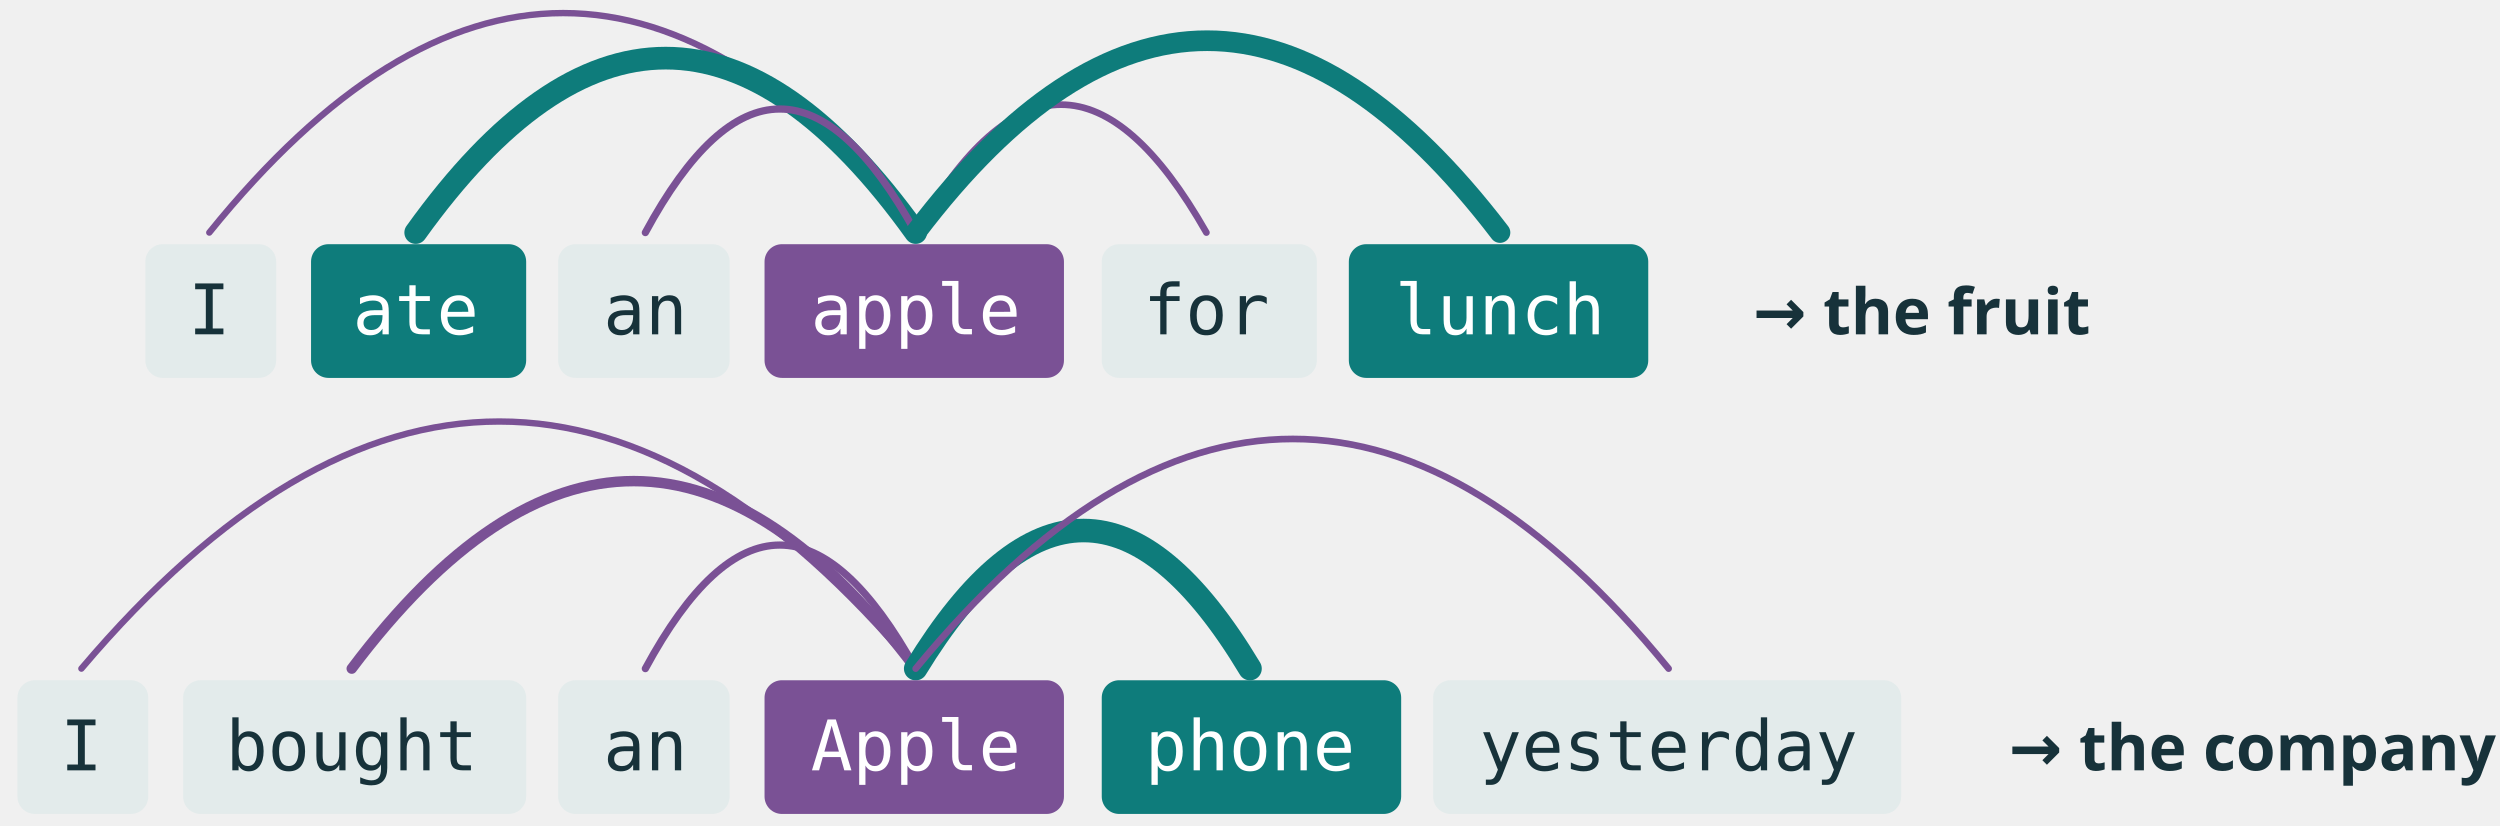
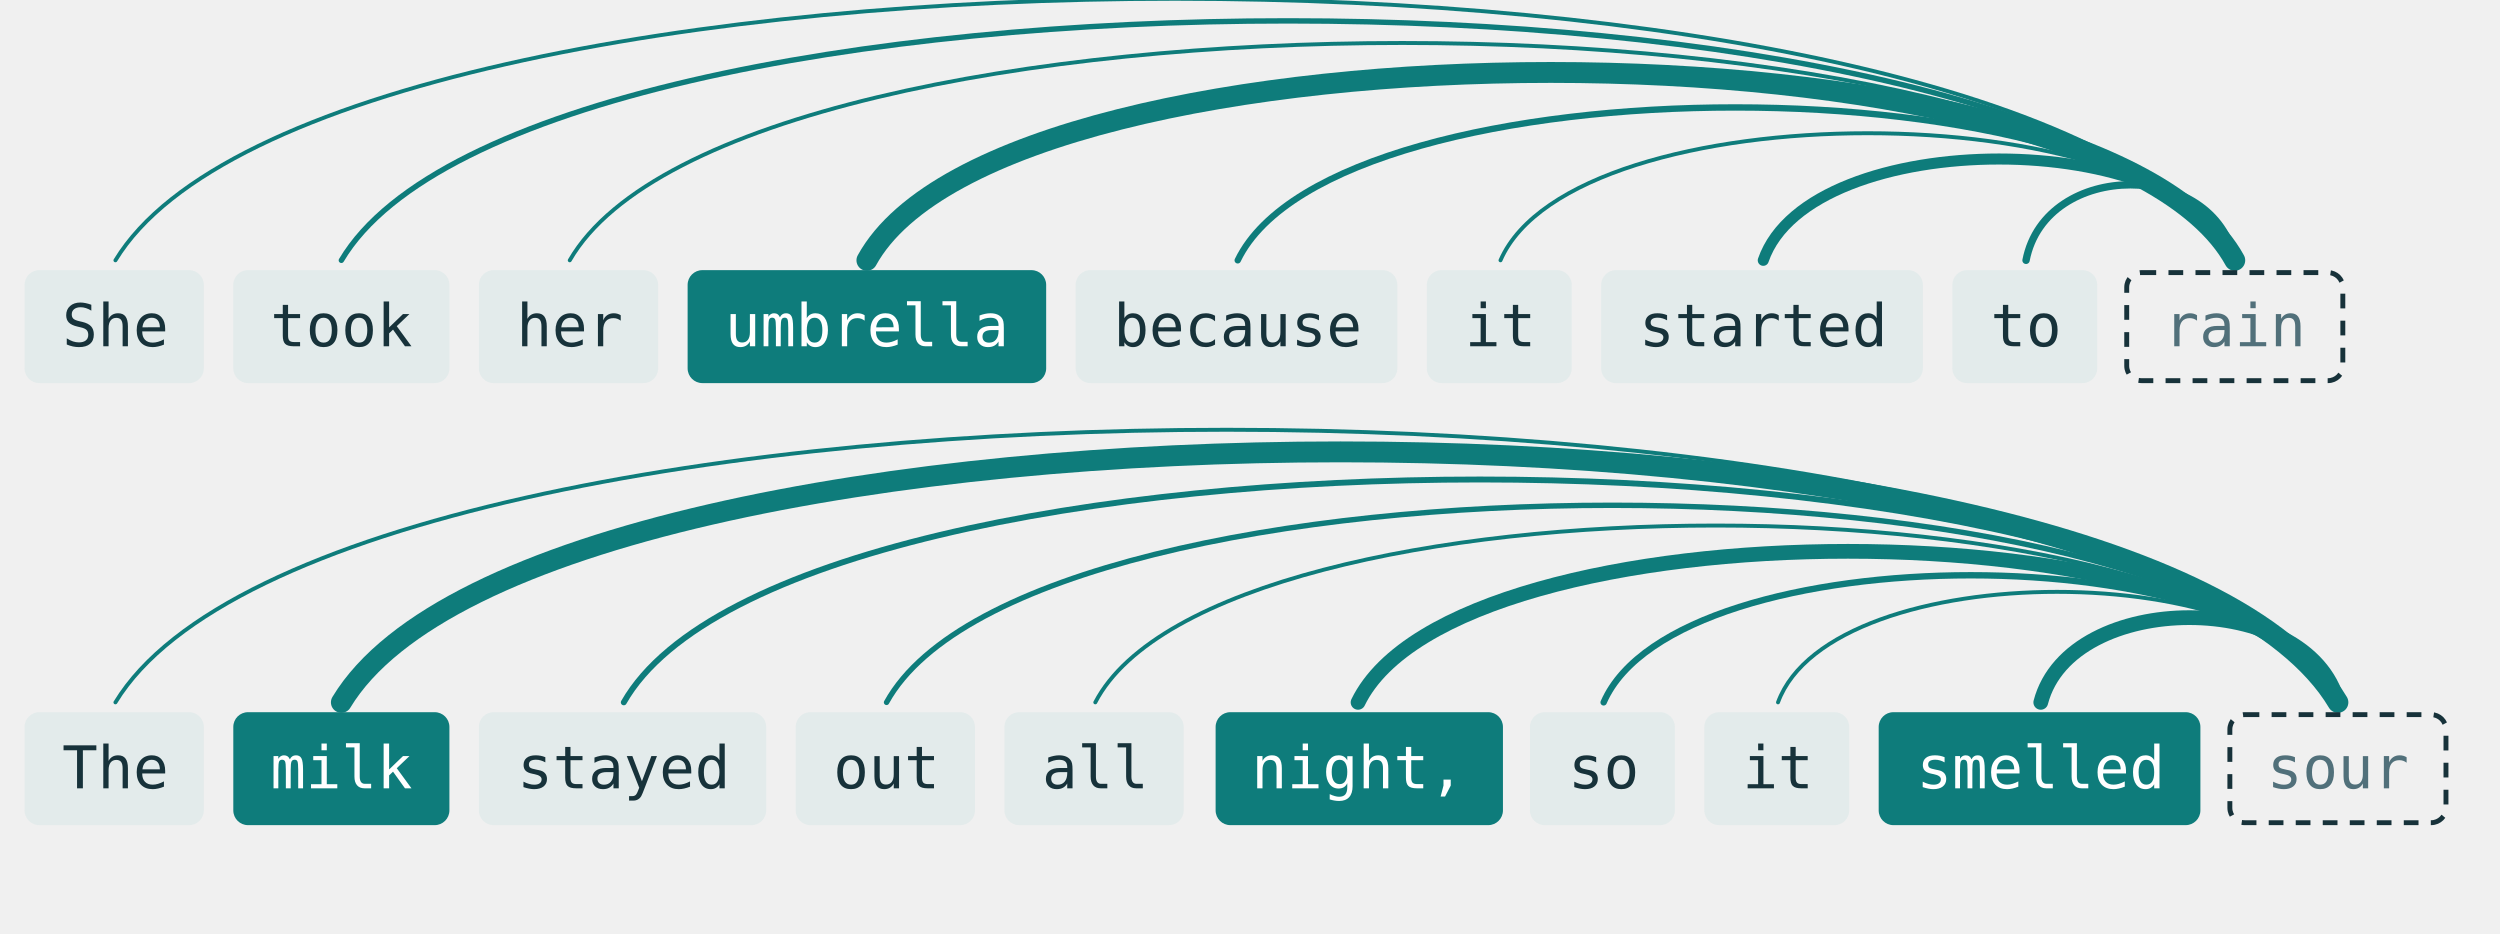
- <svg xmlns="http://www.w3.org/2000/svg" viewBox="15 28 860 284" role="img" aria-label="Attention from the token apple: in “I ate an apple for lunch” it pulls strongly from ate and lunch, meaning the fruit; in “I bought an Apple phone yesterday” it pulls strongly from phone, meaning the company">
+ <svg xmlns="http://www.w3.org/2000/svg" viewBox="10 40 1018 380" role="img" aria-label="Guessing the next word: in “She took her umbrella because it started to …” the blank (rain) draws mostly on umbrella, less on started; in “The milk stayed out all night, so it smelled …” the blank (sour) draws mostly on milk, night and smelled">
  <style>
    .bg-base          { fill: #F5F7F7; }
    .bg-surface       { fill: #FFFFFF; }
    .bg-muted         { fill: #E3EBEB; }
    .text-primary     { fill: #17323A; }
    .text-secondary   { fill: #51707A; }
    .text-on-accent   { fill: #FFFFFF; }
    .accent-primary   { fill: #0E7C7B; }
    .accent-secondary { fill: #7A5195; }
    .accent-tertiary  { fill: #C2A14D; }
    .stroke-primary   { stroke: #0E7C7B; }
    .stroke-secondary { stroke: #7A5195; }
    .stroke-tertiary  { stroke: #C2A14D; }
    .stroke-strong    { stroke: #17323A; }
    .stroke-subtle    { stroke: #D3DFDF; }
  </style>
-   <path d="M 330 108 Q 209 -43 87 108" class="stroke-secondary" stroke-width="2.2" stroke-linecap="round" fill="none" />
-   <path d="M 330 108 Q 244 -12 158 108" class="stroke-primary" stroke-width="7.8" stroke-linecap="round" fill="none" />
-   <path d="M 330 108 Q 283 23 237 108" class="stroke-secondary" stroke-width="2.5" stroke-linecap="round" fill="none" />
-   <path d="M 330 108 Q 380 20 430 108" class="stroke-secondary" stroke-width="2.3" stroke-linecap="round" fill="none" />
-   <path d="M 330 108 Q 430 -24 531 108" class="stroke-primary" stroke-width="7.1" stroke-linecap="round" fill="none" />
-   <rect x="65" y="112" width="45" height="46" rx="6" class="bg-muted" />
-   <text x="87" y="143" text-anchor="middle" font-family="monospace" font-size="24" font-weight="400" class="text-primary">I</text>
-   <rect x="122" y="112" width="74" height="46" rx="6" class="accent-primary" />
-   <text x="158" y="143" text-anchor="middle" font-family="monospace" font-size="24" font-weight="400" class="text-on-accent">ate</text>
-   <rect x="207" y="112" width="59" height="46" rx="6" class="bg-muted" />
-   <text x="237" y="143" text-anchor="middle" font-family="monospace" font-size="24" font-weight="400" class="text-primary">an</text>
-   <rect x="278" y="112" width="103" height="46" rx="6" class="accent-secondary" />
-   <text x="330" y="143" text-anchor="middle" font-family="monospace" font-size="24" font-weight="400" class="text-on-accent">apple</text>
-   <rect x="394" y="112" width="74" height="46" rx="6" class="bg-muted" />
-   <text x="430" y="143" text-anchor="middle" font-family="monospace" font-size="24" font-weight="400" class="text-primary">for</text>
-   <rect x="479" y="112" width="103" height="46" rx="6" class="accent-primary" />
-   <text x="531" y="143" text-anchor="middle" font-family="monospace" font-size="24" font-weight="400" class="text-on-accent">lunch</text>
-   <text x="618" y="143" text-anchor="start" font-family="sans-serif" font-size="22" font-weight="700" class="text-primary">→ the fruit</text>
-   <path d="M 330 258 Q 187 88 43 258" class="stroke-secondary" stroke-width="2.2" stroke-linecap="round" fill="none" />
-   <path d="M 330 258 Q 233 129 136 258" class="stroke-secondary" stroke-width="3.6" stroke-linecap="round" fill="none" />
-   <path d="M 330 258 Q 283 173 237 258" class="stroke-secondary" stroke-width="2.5" stroke-linecap="round" fill="none" />
-   <path d="M 330 258 Q 388 163 445 258" class="stroke-primary" stroke-width="8.1" stroke-linecap="round" fill="none" />
-   <path d="M 330 258 Q 460 100 589 258" class="stroke-secondary" stroke-width="2.3" stroke-linecap="round" fill="none" />
-   <rect x="21" y="262" width="45" height="46" rx="6" class="bg-muted" />
-   <text x="43" y="293" text-anchor="middle" font-family="monospace" font-size="24" font-weight="400" class="text-primary">I</text>
-   <rect x="78" y="262" width="118" height="46" rx="6" class="bg-muted" />
-   <text x="136" y="293" text-anchor="middle" font-family="monospace" font-size="24" font-weight="400" class="text-primary">bought</text>
-   <rect x="207" y="262" width="59" height="46" rx="6" class="bg-muted" />
-   <text x="237" y="293" text-anchor="middle" font-family="monospace" font-size="24" font-weight="400" class="text-primary">an</text>
-   <rect x="278" y="262" width="103" height="46" rx="6" class="accent-secondary" />
-   <text x="330" y="293" text-anchor="middle" font-family="monospace" font-size="24" font-weight="400" class="text-on-accent">Apple</text>
-   <rect x="394" y="262" width="103" height="46" rx="6" class="accent-primary" />
-   <text x="445" y="293" text-anchor="middle" font-family="monospace" font-size="24" font-weight="400" class="text-on-accent">phone</text>
-   <rect x="508" y="262" width="161" height="46" rx="6" class="bg-muted" />
-   <text x="589" y="293" text-anchor="middle" font-family="monospace" font-size="24" font-weight="400" class="text-primary">yesterday</text>
-   <text x="706" y="293" text-anchor="start" font-family="sans-serif" font-size="22" font-weight="700" class="text-primary">→ the company</text>
+   <path d="M 920 146 C 834 4 143 4 57 146" class="stroke-primary" stroke-width="1.6" stroke-linecap="round" fill="none" />
+   <path d="M 920 146 C 843 16 226 16 149 146" class="stroke-primary" stroke-width="2.2" stroke-linecap="round" fill="none" />
+   <path d="M 920 146 C 852 28 310 28 242 146" class="stroke-primary" stroke-width="1.6" stroke-linecap="round" fill="none" />
+   <path d="M 920 146 C 864 44 419 44 363 146" class="stroke-primary" stroke-width="8.5" stroke-linecap="round" fill="none" />
+   <path d="M 920 146 C 879 63 554 63 514 146" class="stroke-primary" stroke-width="2.6" stroke-linecap="round" fill="none" />
+   <path d="M 920 146 C 890 77 651 77 621 146" class="stroke-primary" stroke-width="1.6" stroke-linecap="round" fill="none" />
+   <path d="M 920 146 C 901 91 747 91 728 146" class="stroke-primary" stroke-width="4.5" stroke-linecap="round" fill="none" />
+   <path d="M 920 146 C 912 105 843 105 835 146" class="stroke-primary" stroke-width="3.0" stroke-linecap="round" fill="none" />
+   <rect x="20" y="150" width="73" height="46" rx="6" class="bg-muted" />
+   <text x="57" y="181" text-anchor="middle" font-family="monospace" font-size="24" class="text-primary">She</text>
+   <rect x="105" y="150" width="88" height="46" rx="6" class="bg-muted" />
+   <text x="149" y="181" text-anchor="middle" font-family="monospace" font-size="24" class="text-primary">took</text>
+   <rect x="205" y="150" width="73" height="46" rx="6" class="bg-muted" />
+   <text x="242" y="181" text-anchor="middle" font-family="monospace" font-size="24" class="text-primary">her</text>
+   <rect x="290" y="150" width="146" height="46" rx="6" class="accent-primary" />
+   <text x="363" y="181" text-anchor="middle" font-family="monospace" font-size="24" class="text-on-accent">umbrella</text>
+   <rect x="448" y="150" width="131" height="46" rx="6" class="bg-muted" />
+   <text x="514" y="181" text-anchor="middle" font-family="monospace" font-size="24" class="text-primary">because</text>
+   <rect x="591" y="150" width="59" height="46" rx="6" class="bg-muted" />
+   <text x="621" y="181" text-anchor="middle" font-family="monospace" font-size="24" class="text-primary">it</text>
+   <rect x="662" y="150" width="131" height="46" rx="6" class="bg-muted" />
+   <text x="728" y="181" text-anchor="middle" font-family="monospace" font-size="24" class="text-primary">started</text>
+   <rect x="805" y="150" width="59" height="46" rx="6" class="bg-muted" />
+   <text x="835" y="181" text-anchor="middle" font-family="monospace" font-size="24" class="text-primary">to</text>
+   <rect x="876" y="151" width="88" height="44" rx="6" class="stroke-strong" stroke-width="2" stroke-dasharray="6 5" fill="none" />
+   <text x="920" y="181" text-anchor="middle" font-family="monospace" font-size="24" class="text-secondary">rain</text>
+   <path d="M 962 326 C 872 178 147 178 57 326" class="stroke-primary" stroke-width="1.6" stroke-linecap="round" fill="none" />
+   <path d="M 962 326 C 881 190 231 190 149 326" class="stroke-primary" stroke-width="8.5" stroke-linecap="round" fill="none" />
+   <path d="M 962 326 C 892 205 333 205 264 326" class="stroke-primary" stroke-width="2.4" stroke-linecap="round" fill="none" />
+   <path d="M 962 326 C 903 219 430 219 371 326" class="stroke-primary" stroke-width="2.2" stroke-linecap="round" fill="none" />
+   <path d="M 962 326 C 911 230 506 230 456 326" class="stroke-primary" stroke-width="1.6" stroke-linecap="round" fill="none" />
+   <path d="M 962 326 C 922 244 603 244 563 326" class="stroke-primary" stroke-width="6.0" stroke-linecap="round" fill="none" />
+   <path d="M 962 326 C 932 257 693 257 663 326" class="stroke-primary" stroke-width="2.6" stroke-linecap="round" fill="none" />
+   <path d="M 962 326 C 939 266 756 266 734 326" class="stroke-primary" stroke-width="1.6" stroke-linecap="round" fill="none" />
+   <path d="M 962 326 C 950 280 853 280 841 326" class="stroke-primary" stroke-width="6.0" stroke-linecap="round" fill="none" />
+   <rect x="20" y="330" width="73" height="46" rx="6" class="bg-muted" />
+   <text x="57" y="361" text-anchor="middle" font-family="monospace" font-size="24" class="text-primary">The</text>
+   <rect x="105" y="330" width="88" height="46" rx="6" class="accent-primary" />
+   <text x="149" y="361" text-anchor="middle" font-family="monospace" font-size="24" class="text-on-accent">milk</text>
+   <rect x="205" y="330" width="117" height="46" rx="6" class="bg-muted" />
+   <text x="264" y="361" text-anchor="middle" font-family="monospace" font-size="24" class="text-primary">stayed</text>
+   <rect x="334" y="330" width="73" height="46" rx="6" class="bg-muted" />
+   <text x="371" y="361" text-anchor="middle" font-family="monospace" font-size="24" class="text-primary">out</text>
+   <rect x="419" y="330" width="73" height="46" rx="6" class="bg-muted" />
+   <text x="456" y="361" text-anchor="middle" font-family="monospace" font-size="24" class="text-primary">all</text>
+   <rect x="505" y="330" width="117" height="46" rx="6" class="accent-primary" />
+   <text x="563" y="361" text-anchor="middle" font-family="monospace" font-size="24" class="text-on-accent">night,</text>
+   <rect x="633" y="330" width="59" height="46" rx="6" class="bg-muted" />
+   <text x="663" y="361" text-anchor="middle" font-family="monospace" font-size="24" class="text-primary">so</text>
+   <rect x="704" y="330" width="59" height="46" rx="6" class="bg-muted" />
+   <text x="734" y="361" text-anchor="middle" font-family="monospace" font-size="24" class="text-primary">it</text>
+   <rect x="775" y="330" width="131" height="46" rx="6" class="accent-primary" />
+   <text x="841" y="361" text-anchor="middle" font-family="monospace" font-size="24" class="text-on-accent">smelled</text>
+   <rect x="918" y="331" width="88" height="44" rx="6" class="stroke-strong" stroke-width="2" stroke-dasharray="6 5" fill="none" />
+   <text x="962" y="361" text-anchor="middle" font-family="monospace" font-size="24" class="text-secondary">sour</text>
</svg>
